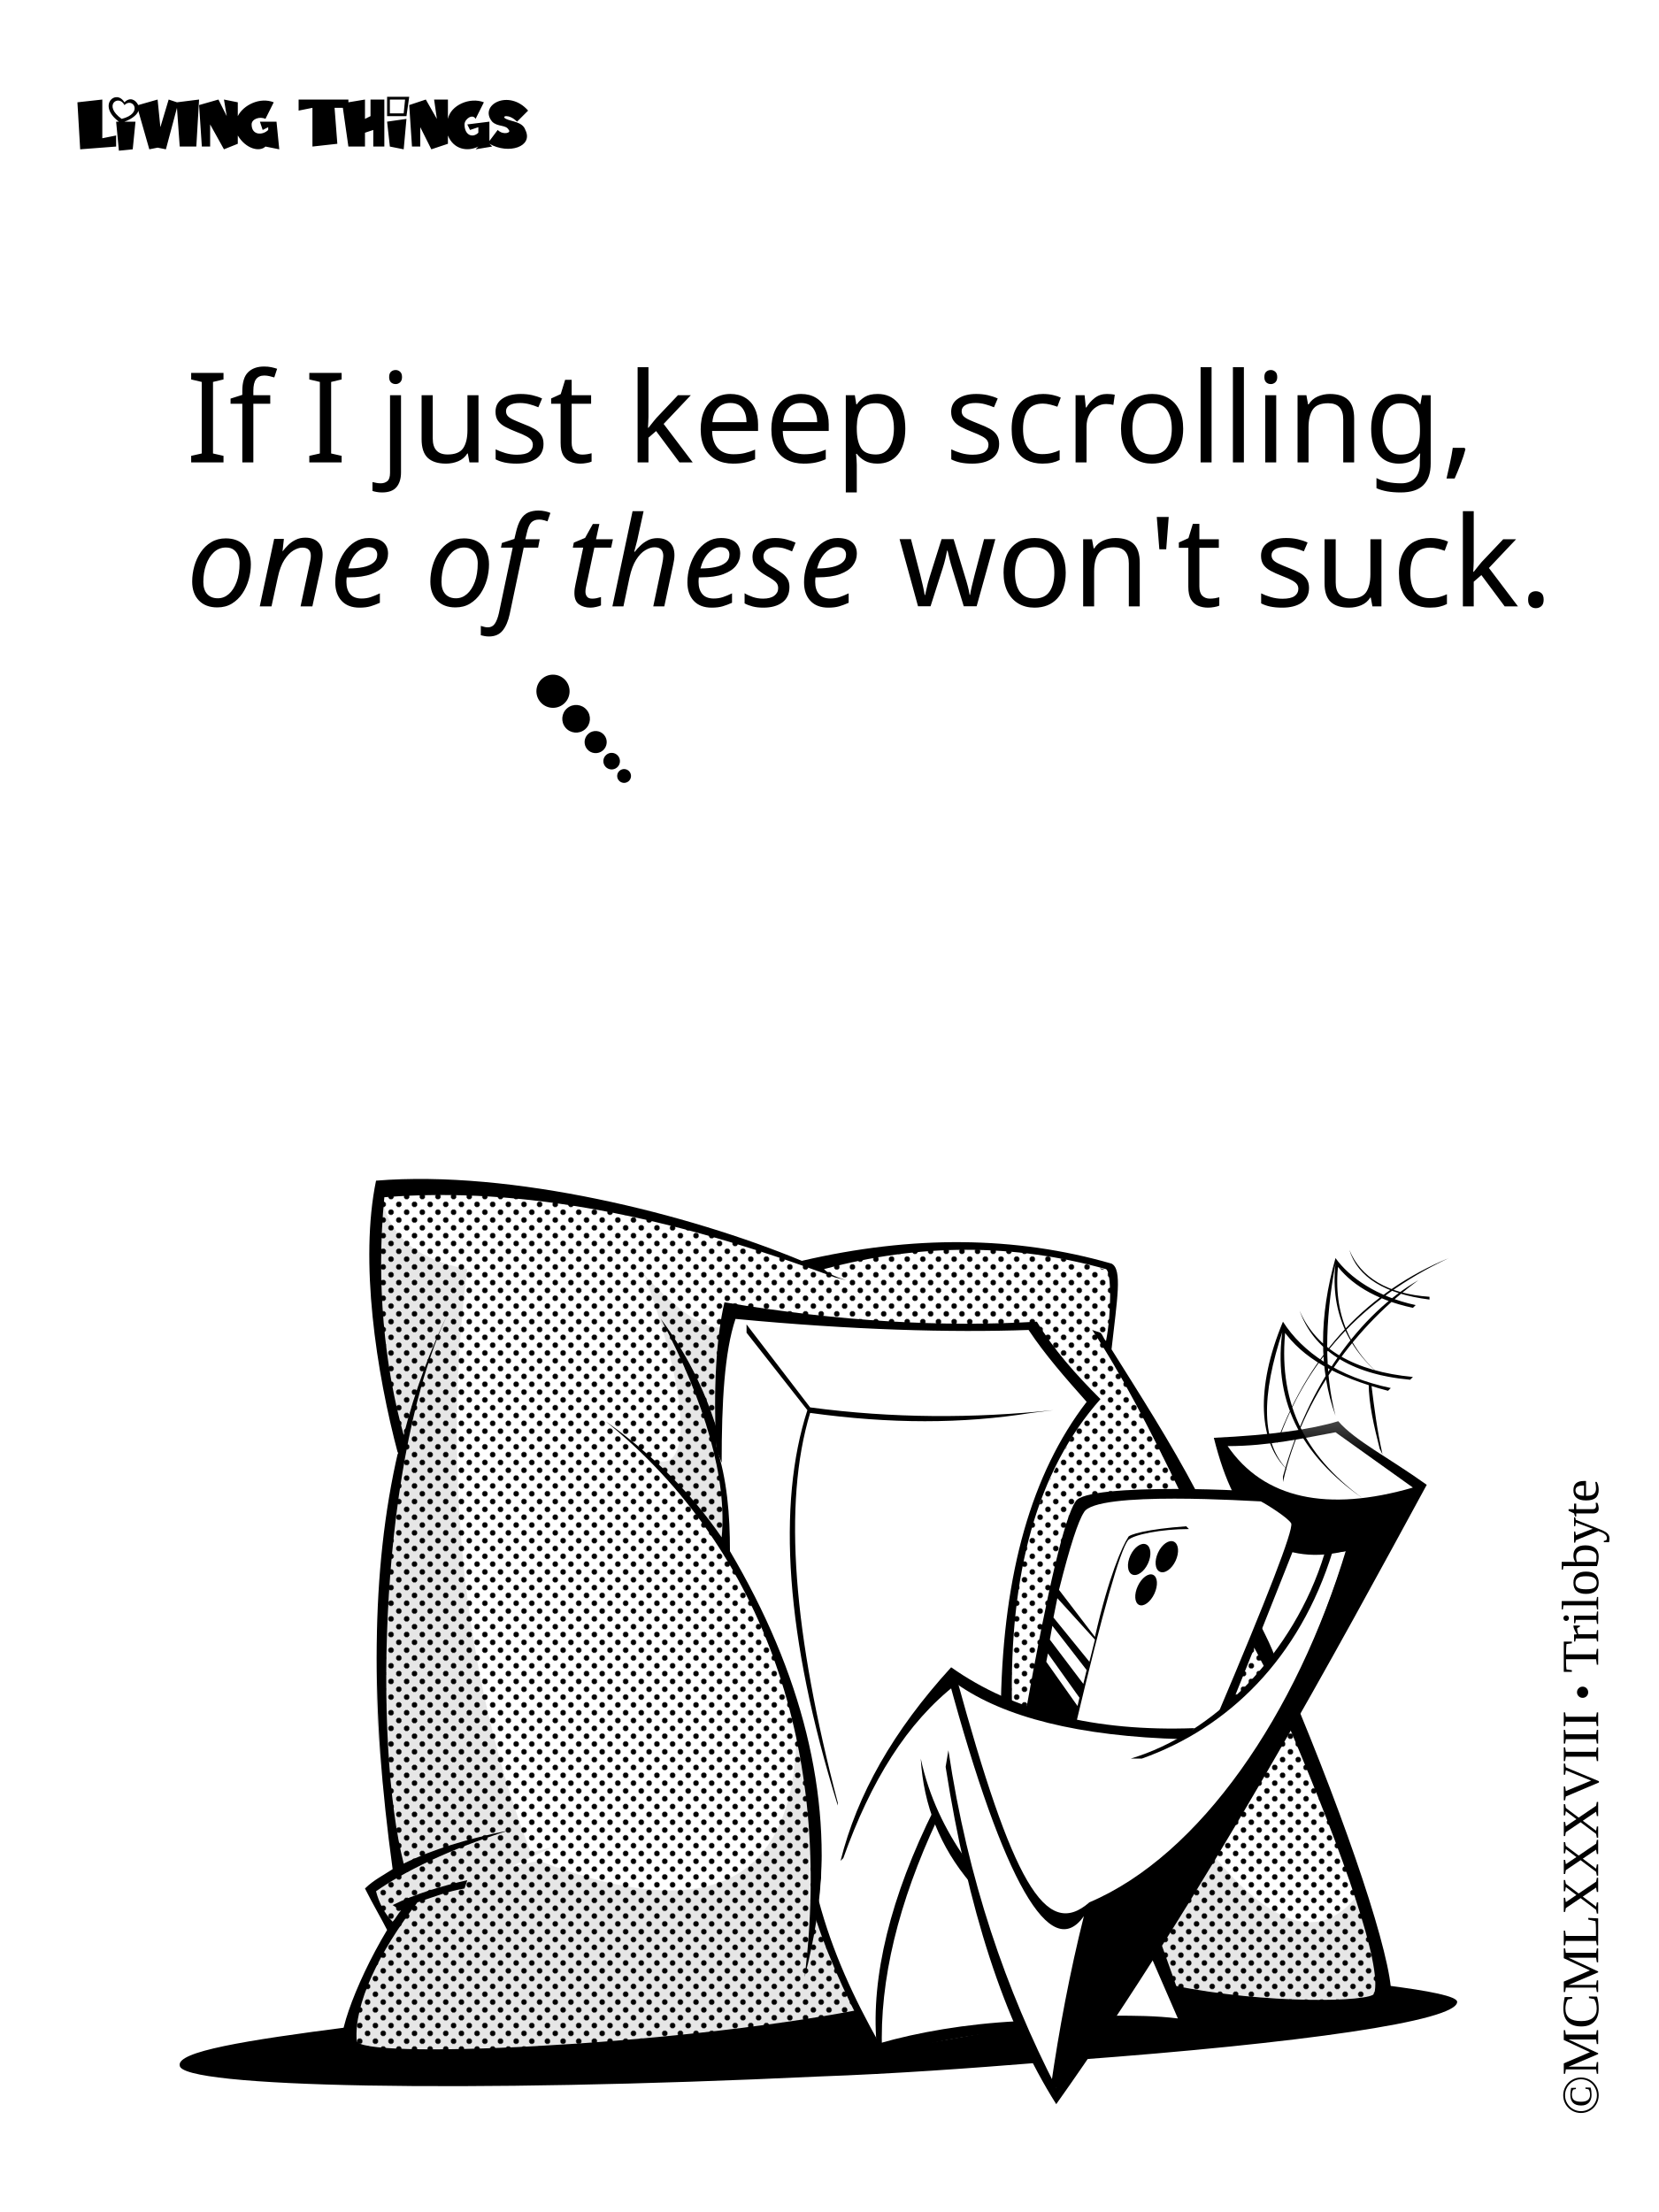
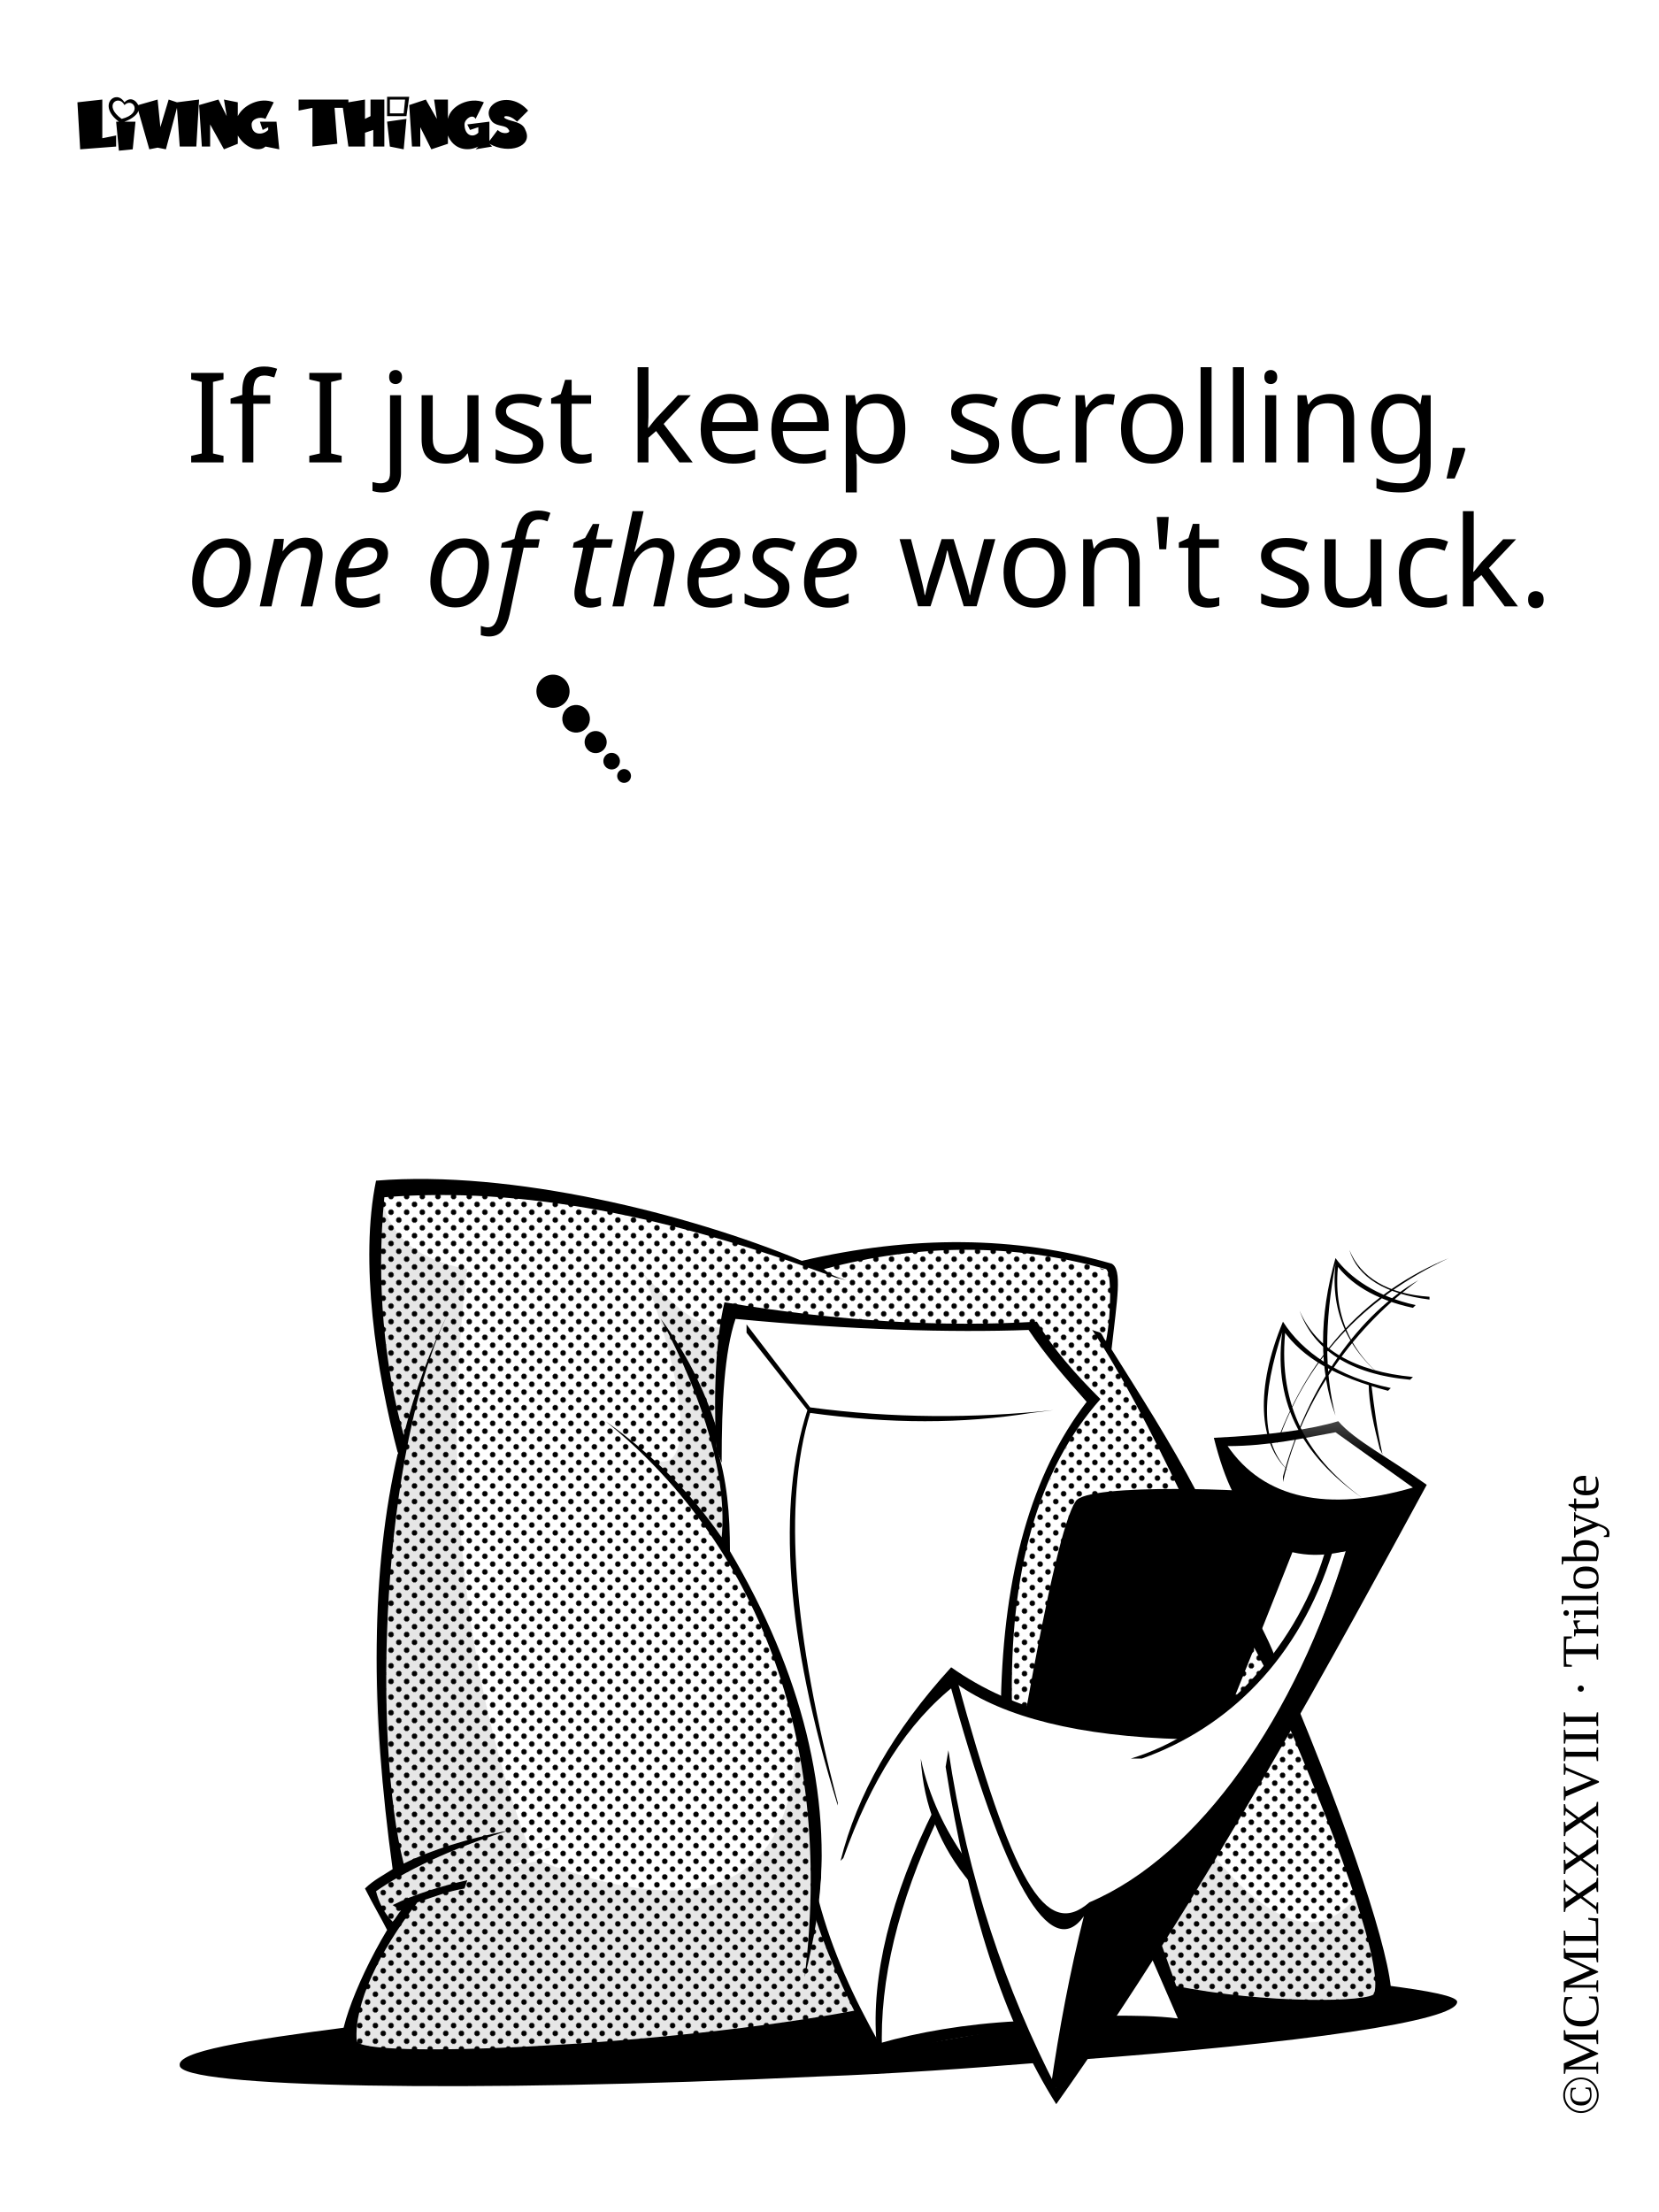
<svg xmlns="http://www.w3.org/2000/svg" style="isolation:isolate" viewBox="0 0 600 800" width="600pt" height="800pt">
  <style type="text/css">
    
  @font-face {
    font-family: 'Comic Neue';
    src: url('neue.ttf') format('truetype');
  }

  :root {
    --pinkie-color: hsl(320,100%,90%);
    --foot-color: hsla(320,100%,40%,0.3);
    /*
+     --cell-color: orange;
    --outline-color: #909;
    --dot-color: hsl(320,100%,85%);
    --text-color: gold;
    --circle-color: grey;
    --border-color: green;
    --title-color: black;
    */
  }
  
</style>
  <defs>
    <pattern id="dotz" width="4" height="4" viewBox="-2 -2 4 4" patternUnits="userSpaceOnUse" patternTransform="rotate(45)">
      <circle r="1" fill="var(--dot-color,var(--outline-color, #000))" />
    </pattern>
    <linearGradient id="pinkFade" x1="1" y1="0" x2="1" y2="1">
      <stop offset="0%" stop-color="var(--pinkie-color,#fff)" stop-opacity="1" />
      <stop offset="100%" stop-color="var(--pinkie-color,#fff)" stop-opacity="0" />
    </linearGradient>
    <filter id="blur">
      <feGaussianBlur in="SourceGraphic" stdDeviation="1" />
    </filter>
  </defs>
  <defs>
    <g id="ikon" opacity="1">
      <path id="pillowFill" d=" M 137 430 C 133 464 136 496 145 525 C 134 580 134 631 144 677 L 134 684 C 136 689 139 694 142 698 C 131 717 126 731 126 740 C 187 747 251 741 311 729 C 304 714 299 701 295 690 C 298 638 288 595 263 561 C 263 548 262 535 260 520 C 259 503 261 488 265 475 C 305 480 341 481 373 480 L 395 507 C 374 532 363 571 364 615 L 372 618 C 378 591 384 565 390 544 C 395 540 409 540 431 540 L 400 487 Q 403 468 402 460 C 373 450 337 449 294 458 C 244 439 191 429 137 430 L 137 430 Z  M 467 620 C 481 648 493 682 501 723 C 474 727 450 726 427 722 L 419 705 L 467 620 Z  M 455 590 L 459 601 C 456 606 451 611 445 617 L 455 590 Z " fill-rule="evenodd" fill="url(#dotz)" />
      <path id="shadow" d=" M 376 746 C 351 748 324 750 296 751 C 169 757 65 755 65 747 C 64 742 88 738 127 733 C 126 736 126 738 126 740 C 187 747 251 741 311 729 L 319 741 L 369 732 L 376 746 L 376 746 Z  M 389 745 C 470 739 527 731 527 724 C 527 722 517 720 501 718 C 501 720 501 722 502 724 C 487 726 443 725 425 720 L 429 732 L 397 731 Q 391 741 389 745 Z " fill-rule="evenodd" fill="var(--outline-color,#000)" />
      <path id="shade" d="M 262 480 C 255 481 246 475 233 461 C 252 513 249 537 233 526 C 247 538 258 551 265 565 L 261 521 Z  M 138 433 Q 142 454 169 459 C 160 529 167 606 192 670 L 200 668 L 185 675 L 195 673 Q 291 710 288 619 C 296 638 297 667 296 689 C 299 701 304 714 311 728 C 243 743 181 747 124 740 C 128 722 134 709 141 698 L 134 683 L 145 676 C 133 635 133 584 145 524 C 136 501 134 471 138 433 Z M 418 705 L 426 721 Q 460 730 500 724 Q 500 700 492 684 Q 472 712 438 670 Z " fill-rule="evenodd" fill="var(--outline-color,#000)" fill-opacity="0.1" />
      <path id="pillowOutLine" d="M 265 562 C 296 607 305 662 291 715 C 301 634 277 561 219 514 C 236 526 250 540 261 556 C 263 535 255 507 239 477 C 257 501 266 530 265 562 Z  M 145 691 C 144 692 143 694 142 695 C 139 692 137 688 136 684 C 146 677 162 669 184 662 C 169 665 156 669 146 674 C 135 631 137 525 163 473 C 156 487 150 503 146 519 L 146 519 C 139 494 136 464 139 433 C 189 429 243 440 302 462 L 306 463 C 303 462 300 461 298 459 Q 350 445 400 459 C 402 460 402 475 400 485 C 399 484 399 483 398 482 L 395 481 C 405 496 416 517 427 540 L 433 540 C 423 521 412 504 402 488 C 404 470 406 459 402 457 Q 350 442 290 456 L 290 456 C 249 439 185 423 136 427 L 136 427 C 130 456 136 496 144 526 L 144 525 C 134 568 134 618 142 676 L 142 676 C 139 678 135 680 132 683 C 135 689 138 694 140 698 L 140 698 C 128 718 120 741 125 742 C 173 748 239 745 311 730 L 311 730 L 310 727 C 242 740 129 745 129 738 C 128 725 137 706 151 688 C 157 686 162 684 168 683 L 169 680 C 160 682 150 685 142 689 Z M 461 599 C 460 596 458 592 456 588 L 456 588 L 453 595 C 455 598 456 601 458 604 Z M 470 619 C 491 670 505 714 503 724 C 502 730 453 729 426 723 L 424 718 C 458 725 496 724 497 721 C 500 711 486 671 466 624 Z" fill-rule="evenodd" fill="var(--outline-color,#000)" />
      <g id="pinkie">
        <path id="pinkie-fill" d=" M 264 474 L 259 523 C 263 535 264 548 264 561 C 290 605 301 649 296 691 C 304 714 311 730 318 742 L 369 733 L 382 757 Q 388 748 402 730 L 429 731 L 417 706 C 459 637 491 581 513 538 L 483 516 L 441 522 L 447 541 L 458 542 L 468 550 L 466 560 L 481 561 C 472 592 455 613 430 627 C 406 627 384 623 364 616 C 360 583 371 546 395 507 L 374 480 C 338 481 301 479 264 474 Z " fill="var(--pinkie-color, #fff)" />
        <path opacity="1" id="footBottom" d=" M 447 540 C 445 536 443 531 442 526 L 444 523 C 457 542 480 547 511 538 L 514 538 C 485 591 436 680 382 758 L 394 690 C 434 672 465 629 487 561 C 480 562 473 562 467 560 L 470 549 L 459 541 L 447 540 Z " fill-rule="evenodd" fill="var(--foot-color,var(--outline-color,#000))" />
        <path d=" M 259 524 C 258 502 259 484 262 471 C 304 478 341 480 375 478 C 381 488 389 497 398 506 C 375 532 365 569 366 617 L 362 615 C 363 569 373 533 393 507 C 385 498 378 490 372 481 C 344 482 308 481 266 477 C 262 489 261 507 261 529 L 259 524 Z " fill="var(--outline-color,#000)" />
        <path d=" M 270 479 L 293 509 C 323 513 352 513 381 510 L 373 511 C 348 515 322 515 293 511 C 283 544 287 591 303 652 L 303 653 C 284 592 281 544 292 510 L 270 482 L 270 479 Z " fill="var(--outline-color,#000)" />
        <path d=" M 446 540 Q 442 532 439 520 C 460 519 474 517 484 514 C 490 521 502 527 516 537 C 485 594 436 685 382 761 C 363 731 350 690 342 639 L 343 633 C 350 680 364 720 382 755 C 422 702 483 590 511 538 L 483 518 C 472 520 459 523 444 523 Q 446 533 449 541 L 446 540 Z  M 466 561 Q 480 565 498 557 Q 480 563 467 558 L 466 561 Z " fill-rule="evenodd" fill="var(--outline-color,#000)" />
        <path d=" M 349 672 L 351 681 C 340 668 334 653 333 636 C 336 650 342 662 349 672 Z " fill="var(--outline-color,#000)" />
        <path d=" M 369 734 C 350 736 333 739 318 744 C 308 727 300 709 295 694 L 295 694 L 296 687 C 301 706 309 723 318 739 C 332 735 349 732 368 731 L 369 734 Z  M 400 733 C 410 733 420 733 431 734 L 420 703 L 416 707 L 426 730 C 418 729 410 729 403 729 L 400 733 Z " fill-rule="evenodd" fill="var(--outline-color,#000)" />
        <path d=" M 338 654 L 339 658 C 325 688 318 716 319 742 L 317 739 C 315 715 322 686 338 654 Z " fill="var(--outline-color,#000)" />
        <path d=" M 489 560 C 484 585 442 676 396 692 C 391 712 387 733 384 755 L 380 755 C 383 734 387 713 392 693 C 380 710 363 681 343 607 L 346 607 C 366 680 378 702 394 688 C 434 671 469 620 487 560 L 489 560 L 489 560 Z " fill="var(--outline-color,#000)" />
        <path d=" M 482 561 L 479 562 C 468 598 439 627 409 636 L 413 636 C 444 625 470 600 482 561 Z " fill="var(--outline-color,#000)" />
        <path d=" M 432 625 Q 378 627 344 603 C 323 626 310 649 304 673 L 305 672 C 315 644 328 623 346 609 C 363 621 390 628 428 629 L 432 625 L 432 625 Z " fill="var(--outline-color,#000)" />
      </g>
      <g id="cellfone" fill="var(--outline-color,#000)">
-         <path id="cellfone" d="M 396 593 L 382.4 578 L 381 585 L 394 601 Z  M 393 604 L 380.6 588 L 379.7 593 L 391.8 609 Z  M 390.4 614 L 379 598 L 378.4 601 L 389.7 617 Z  M 396 592 L 383 575 C 387 559 390 550 392 547 C 396 539 454 543 456 543 C 458 544 466 549 467 551 Q 468 555 440 621 L 446 615 C 463 573 471 552 472 550 C 472 546 460 540 459 540 C 457 539 393 536 389 543 C 385 549 379 574 371 619 L 375 620 C 375 620 375 620 375 620 L 389 624 C 399 582 405 561 408 557 C 410 555 420 553 430 553 L 430 553 L 429 552 C 415 553 408 555 408 556 C 406 559 401 570 396 592 Z         " fill-rule="evenodd" fill="var(--outline-color,#000)" />
+         <path id="cellFill" d="M 390 545 q 25 -8 70 -3 l9 8 q-12 35 -25 66 q -5 7 -13 10.5 q -30 2 -58 -8 Q 378 580 390 545 z " fill="var(--cell-color, none)" />
+         <path id="cellLines" d="M 396 593 L 382.4 578 L 381 585 L 394 601 Z  M 393 604 L 380.6 588 L 379.7 593 L 391.8 609 Z  M 390.4 614 L 379 598 L 378.4 601 L 389.7 617 Z  M 396 592 L 383 575 C 387 559 390 550 392 547 C 396 539 454 543 456 543 C 458 544 466 549 467 551 Q 468 555 440 621 L 446 615 C 463 573 471 552 472 550 C 472 546 460 540 459 540 C 457 539 393 536 389 543 C 385 549 379 574 371 619 L 375 620 C 375 620 375 620 375 620 L 389 624 C 399 582 405 561 408 557 C 410 555 420 553 430 553 L 430 553 L 429 552 C 415 553 408 555 408 556 C 406 559 401 570 396 592 Z         " fill-rule="evenodd" fill="var(--outline-color,#000)" />
        <ellipse cx="412" cy="564" rx="3.5" ry="6" transform="rotate(25,412,564)" />
        <ellipse cx="422" cy="563" rx="3.5" ry="6" transform="rotate(25,422,563)" />
        <ellipse cx="414.5" cy="575" rx="3.3" ry="6" transform="rotate(25,414.5,575)" />
      </g>
      <g id="motion">
        <path id="motionFill0" d="M 464 480 Q 472 493 495.5 500.5 L 500 527 L 473 522 Q 462 505 464 480 Z" fill="url(#pinkFade)" />
        <path id="motionFill1" d="M 483 456 Q 497 471 511 472 L 516 496 L 490.8 488 Q 482 475 483 456 Z " fill="url(#pinkFade)" />
        <path id="motionLines" d="M 500 526 C 498 517 497 509 496 501 L 495 500 C 495 508 497 516 499 524 L 500 526 Z  M 466 532 C 456 522 456 505 464 481 C 471 491 483 498 502 503 L 503 502 C 484 498 471 489 464 478 C 454 502 455 522 466 532 Z  M 493 542 C 471 526 462 506 465 480 L 464 480 C 460 506 470 526 493 542 Z  M 524 455 C 495 467 474 489 462 521 L 462 522 C 472 493 492 470 524 455 Z  M 513 463 C 492 475 473 501 464 534 L 464 536 C 471 505 491 479 513 463 Z  M 470 474 C 475 488 488 497 510 499 L 511 498 C 490 496 476 488 470 474 Z  M 483 512 Q 477 489 483 457 C 488 464 497 470 511 473 L 512 472 C 498 469 488 462 483 455 Q 474 487 483 512 Z  M 504 501 C 488 490 482 475 484 457 L 483 457 C 481 475 488 490 504 501 Z  M 488 452 C 491 462 501 468 517 470 L 517 469 C 502 468 492 462 488 452 Z" fill="var(--outline-color,#000)" />
      </g>
      <g id="thoughtCircles" transform="translate(200 250) rotate(320)" fill="var(--circle-color,var(--outline-color,#000))">
        <circle cx="0" cy="40" r="2.5" />
        <circle cx="0" cy="33" r="3" />
        <circle cx="0" cy="24" r="4" />
        <circle cx="0" cy="13" r="5" />
        <circle cx="0" cy="0" r="6" />
      </g>
      <g id="dialog" fill="var(--text-color,var(--outline-color,#000))">
        <text transform="matrix(1.373,0,0,1.373,67.339,167.223)" style="font-family:'Comic Neue';font-weight:400;font-size:33px;font-style:normal;stroke:none;">If I just keep scrolling,</text>
        <text transform="matrix(1.373,0,0,1.373,67.339,219.315)" style="font-family:'Comic Neue';font-weight:400;font-size:33px;font-style:italic;stroke:none;">one of these </text>
        <text transform="matrix(1.373,0,0,1.373,324.852,219.315)" style="font-family:'Comic Neue';font-weight:400;font-size:33px;font-style:normal;stroke:none;">won't suck.</text>
      </g>
      <g id="copyright" transform="translate(578 765) rotate(270)" fill="var(--text-color,var(--outline-color,#000))">
-         <text style="font-family:'Times New Roman';font-weight:400;font-size:19px;font-style:normal;stroke:none;">©MCMLXXXVIII</text>
-         <text transform="translate(150 0)" style="font-family:'Times New Roman';font-weight:400;font-size:17px;font-style:normal;stroke:none;">•</text>
-         <text transform="translate(160 0)" style="font-family:'Times New Roman';font-weight:400;font-size:19px;font-style:normal;stroke:none;">Trilobyte</text>
+         <text style="font-family:'Times New Roman';font-weight:400;font-size:19px;font-style:normal;stroke:none;">©MCMLXXXVIII · Trilobyte</text>
      </g>
      <g id="border">
        <path d=" M 583 523 L 583 770 L 460 770" fill="none" vector-effect="non-scaling-stroke" stroke-width="1" stroke="var(--border-color,var(--outline-color,#000))" stroke-linejoin="miter" stroke-linecap="butt" stroke-miterlimit="3" />
        <path d=" M 17 289 L 17 73 L 191 73" fill="none" vector-effect="non-scaling-stroke" stroke-width="1" stroke="var(--border-color,var(--outline-color,#000))" stroke-linejoin="miter" stroke-linecap="square" stroke-miterlimit="3" />
        <line x1="17" y1="30" x2="583" y2="30" vector-effect="non-scaling-stroke" stroke-width="1" stroke="var(--border-color,var(--outline-color,#000))" stroke-linejoin="miter" stroke-linecap="square" stroke-miterlimit="3" />
        <path id="LivingThingsTitle" d="M 177 51 L 177 44 L 169 45 L 169 45 L 170 47 L 173 46 L 173 48 L 173 48   C 171 50 168 49 168 45 C 168 43 171 41 172 43 L 175 37 C 170 35 163 38 162 43 L 162 36 L 157 36 L 158 43 L 154 36   L 148 38 L 149 53 L 152 53 L 152 46 L 152 46 L 156 54 L 162 52 L 162 48 C 162 48 162 48 162 49 C 164 54 169 55 173 53 L 172 54 L 178 53 L 177 52 C 184 56 193 53 190 47 C 189 44 185 44 183 43 C 181 42 184 41 187 44 L 191 40 C 184 32 173 38 178 44 C 180 46 183 45 184 47 C 185 48 182 49 180 47 L 177 51 Z  M 134 42 L 132 43 L 132 36 L 126 37 L 126 37 L 126 37 L 126 36 L 108 36 L 108 40 L 113 39 L 113 53 L 122 52 L 121 39 L 124 39 L 126 53 L 132 53 L 132 48 L 132 48 L 132 48 L 132 48 L 132 48 L 135 47 L 135 53 L 139 53 L 139 36 L 134 36 L 134 42 L 134 42 Z  M 86 52 L 81 54  L 76 45 L 76 53 L 73 53 L 72 38 L 79 36 L 82 42 L 81 36 L 86 37 L 86 42 C 88 38 94 35 99 37 L 96 43 C 94 42 91 43 91 45 C 91 49 95 49 97 47  L 97 46 L 95 47 L 94 44 L 94 44 L 100 44 L 101 54  L 96 53  C 94 55 89 54 86 49  Z  M 45 38 C 48 35 52 41 44 43 C 37 38 43 34 45 38 Z  M 28 37 L 37 36 L 37 50 L 42 49 L 42 53 L 29 54 Z  M 140 44 L 147 43 L 146 54 L 141 53 Z  M 141 41 L 141 36 L 146.5 36 L 146 41 Z  M 43 44 C 35 38 42 32 45 37 C 47 35 49 36 50 38 L 57 36 L 58 46 L 61 36 L 64 37 L 72 36 L 71 53 L 65 53 L 64 39 L 60 54  L 57 53.4 L 54 54 L 50 40 C 50 41 48 43 45 44 L 49 44 L 48 54 L 43 54.5 L 42 44  Z  M 140 42 L 140 35 L 148 35 L 147 42 Z" fill-rule="evenodd" fill="var(--title-color,var(--border-color,var(--outline-color,#000)))" />
      </g>
    </g>
  </defs>
  <use href="#ikon" />
</svg>
